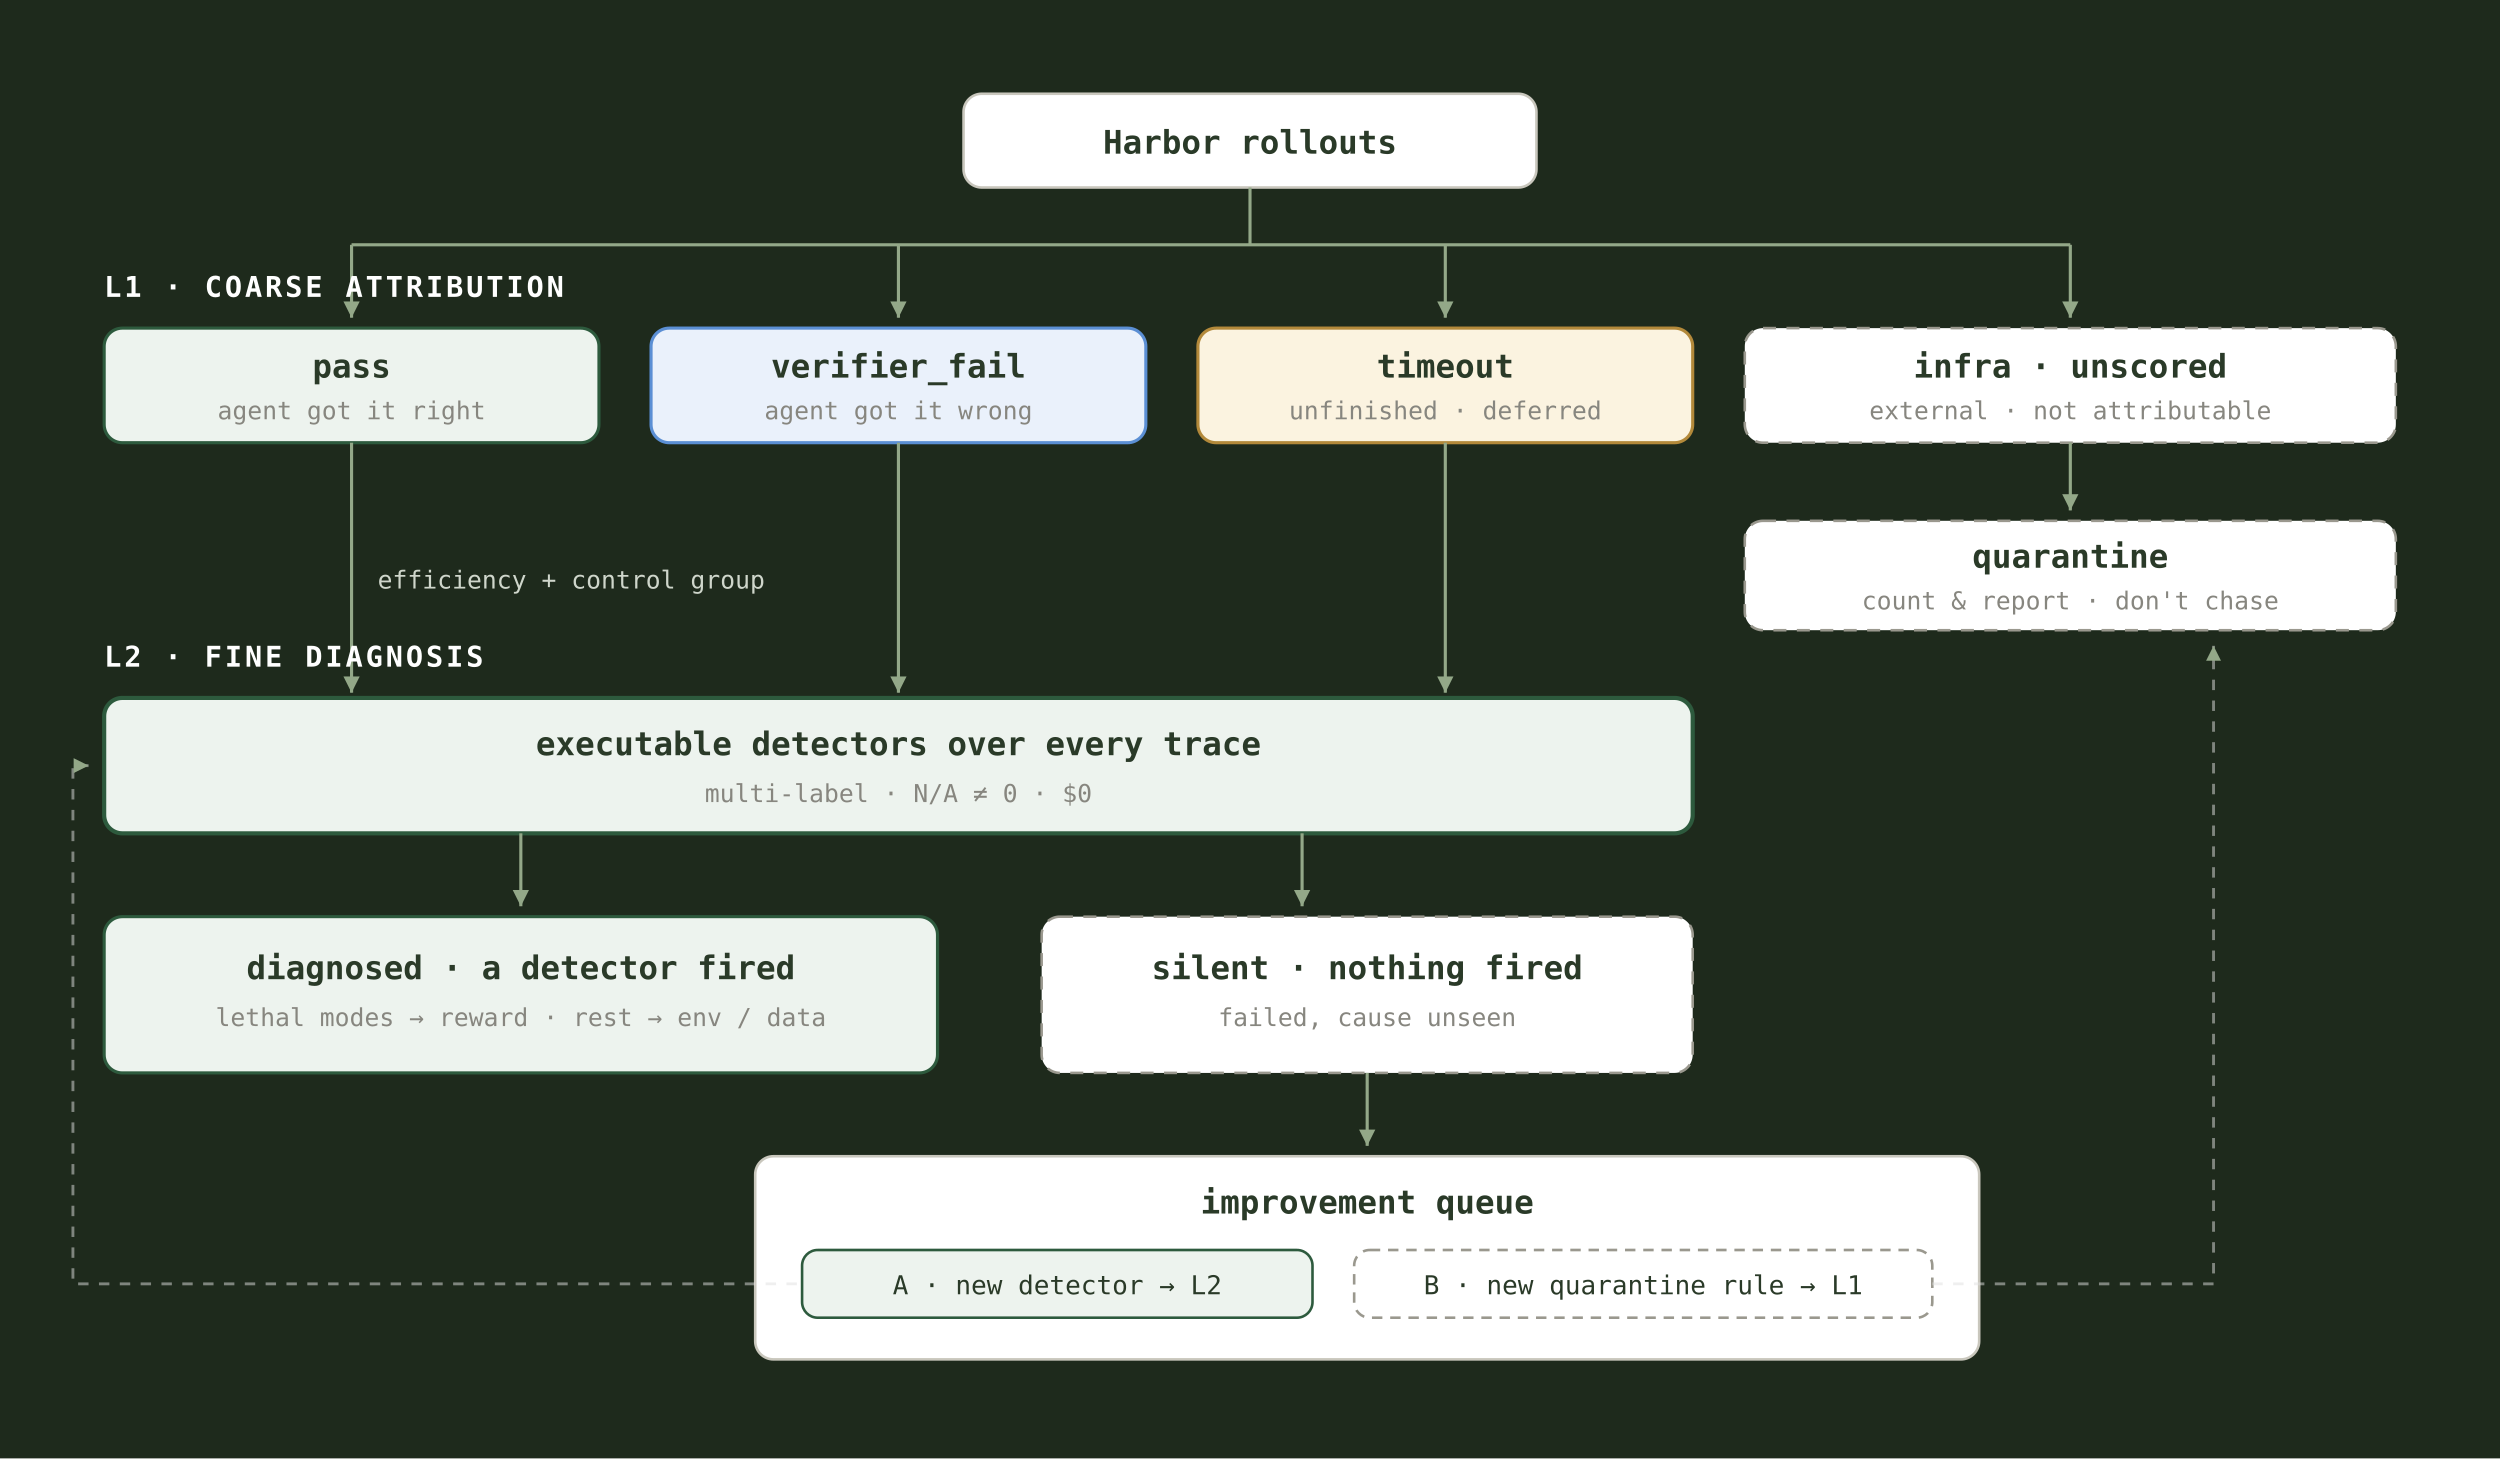
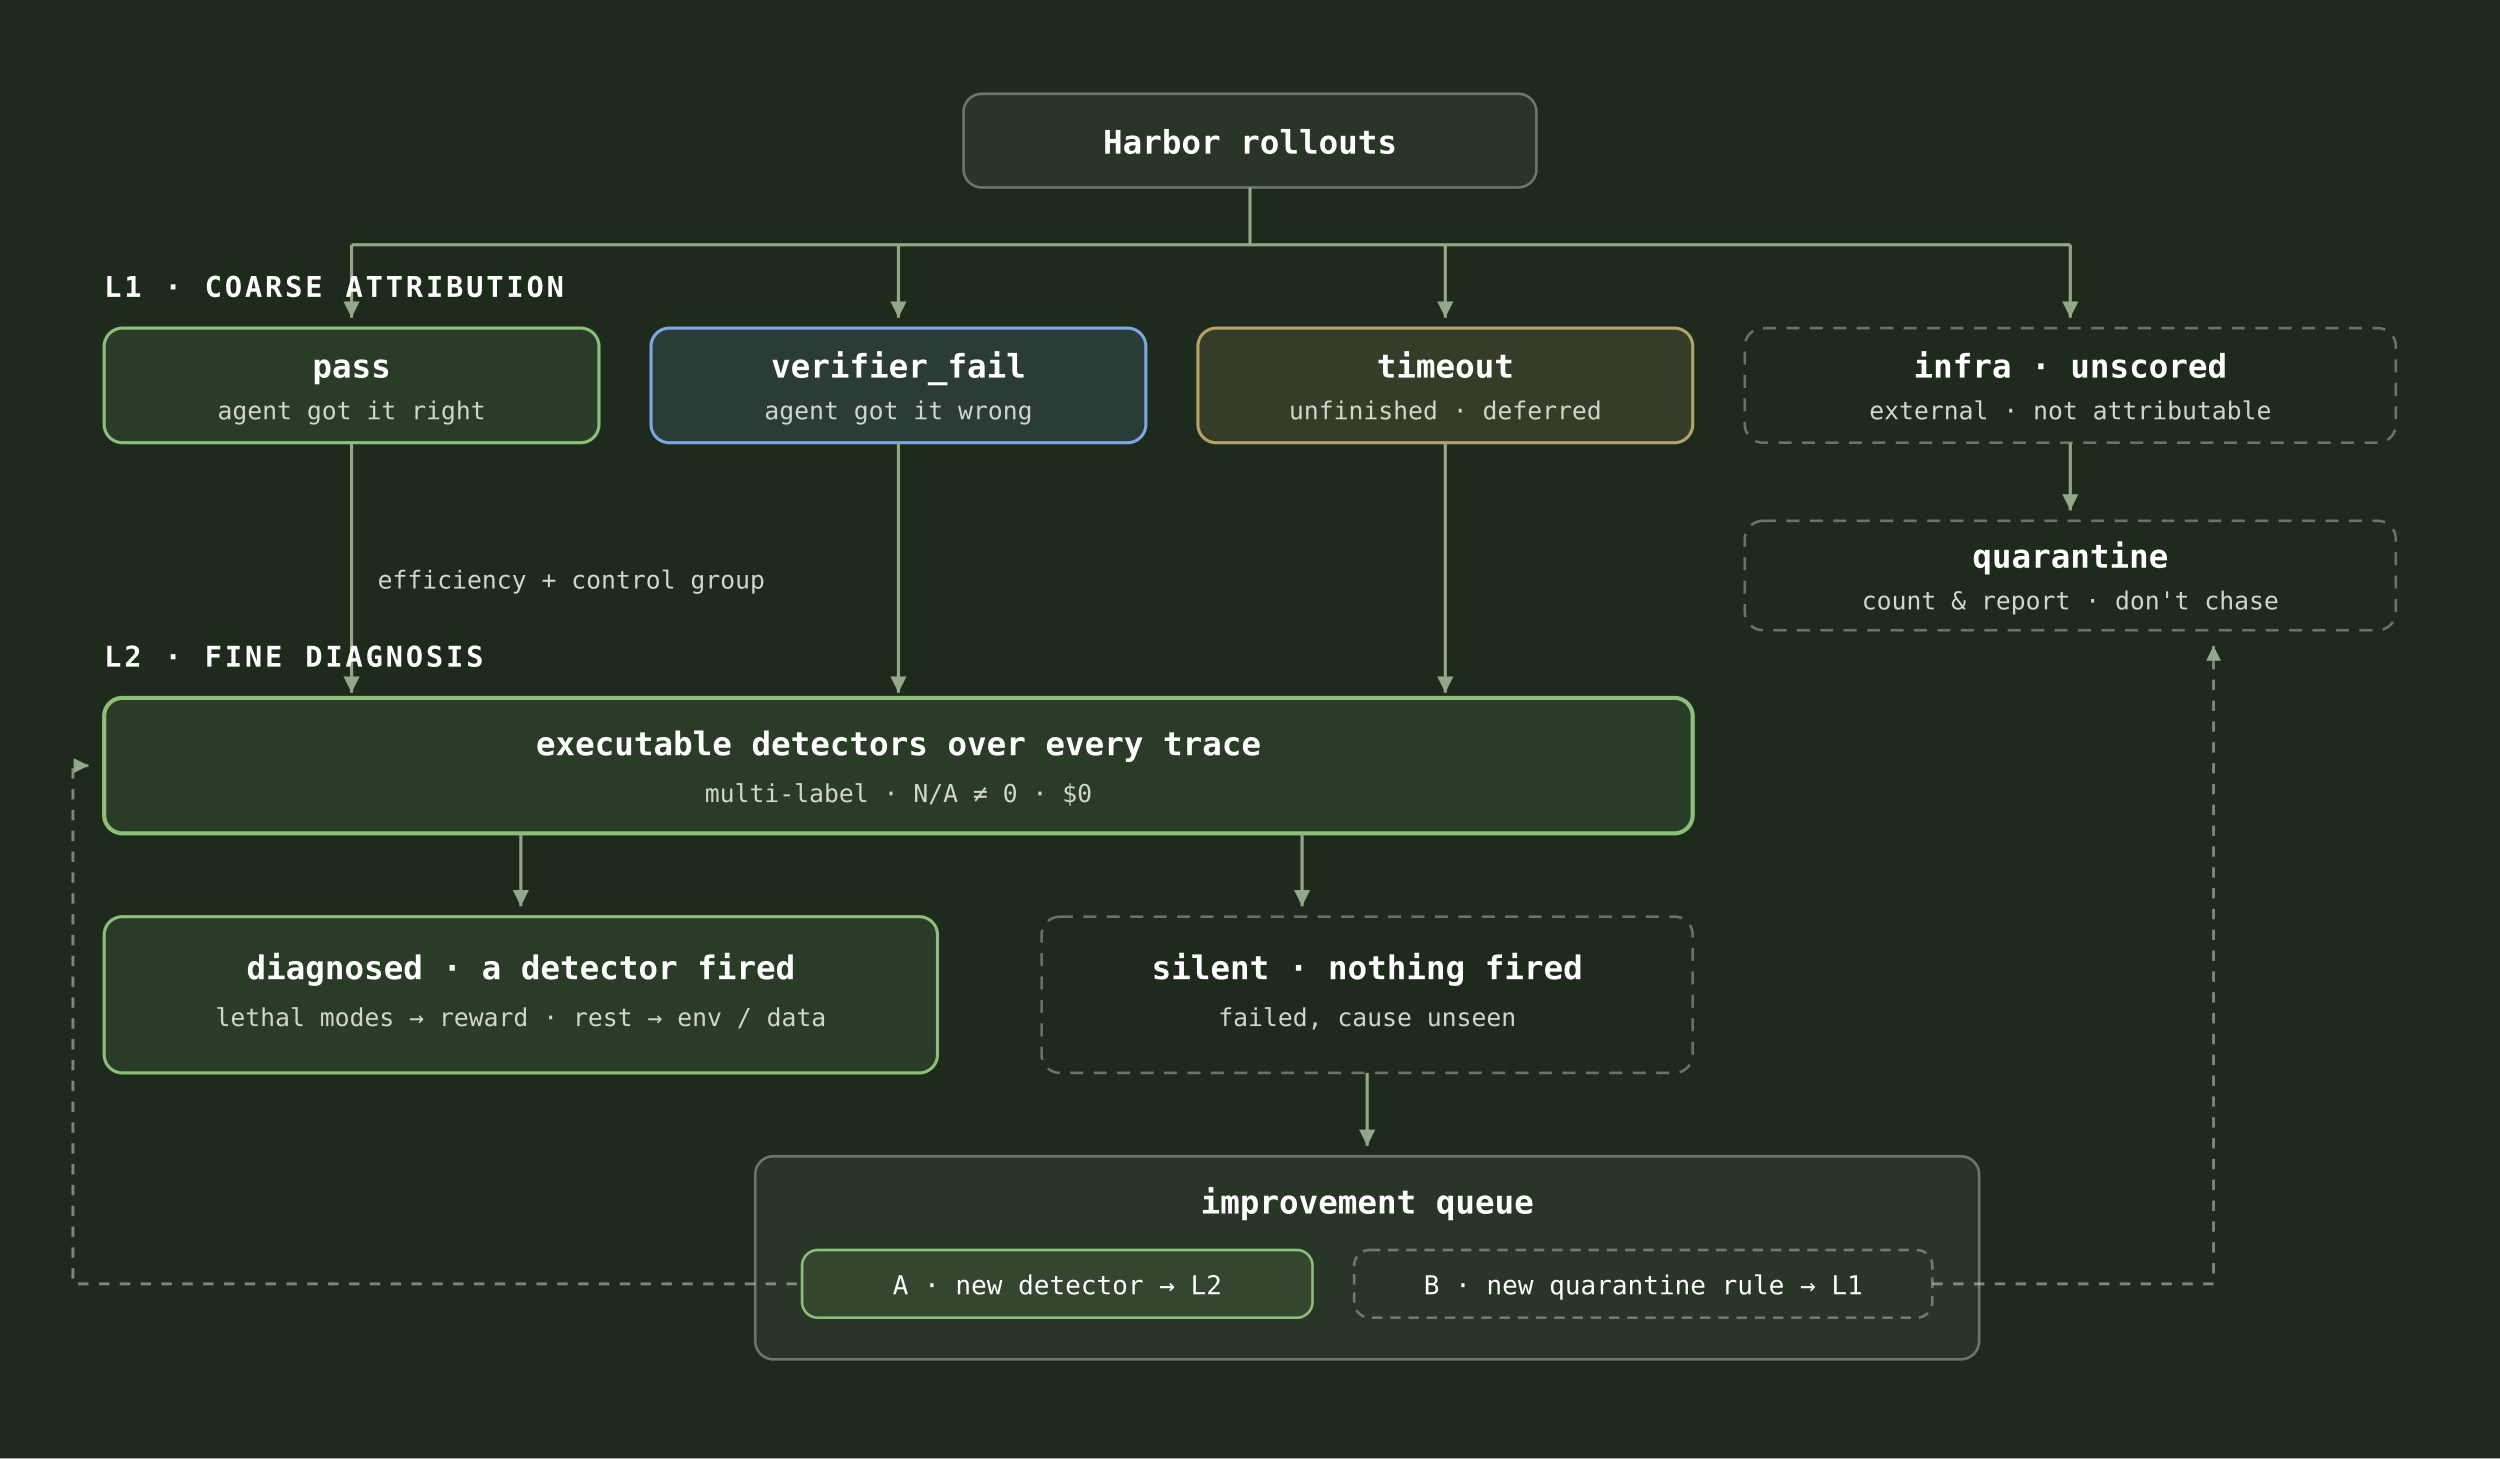
<svg xmlns="http://www.w3.org/2000/svg" viewBox="0 0 960 560" width="100%" role="img" aria-label="Failure taxonomy v2: rollouts, L1 coarse attribution, L2 fine diagnosis, diagnosed vs silent, improvement queue with exits A and B">
  <defs>
-     <marker id="tx10-arr" viewBox="0 0 10 10" refX="8" refY="5" markerWidth="6.5" markerHeight="6.5" orient="auto-start-reverse">
+     <marker id="tx11-arr" viewBox="0 0 10 10" refX="8" refY="5" markerWidth="6.5" markerHeight="6.5" orient="auto-start-reverse">
      <path d="M 0 1 L 8 5 L 0 9 z" fill="#93a888" />
    </marker>
  </defs>
  <style>
    .eyebrow { font: 700 11px "Fragment Mono", ui-monospace, Menlo, monospace; fill: #FFFFFF; letter-spacing: 0.1em; }
-     .t   { font: 600 12.5px "Fragment Mono", ui-monospace, Menlo, monospace; fill: #2a3a28; }
-     .s   { font: 500 9.5px "Fragment Mono", ui-monospace, Menlo, monospace; fill: #87867F; }
-     .chip-t { font: 500 10px "Fragment Mono", ui-monospace, Menlo, monospace; fill: #2a3a28; }
+     .t   { font: 600 12.5px "Fragment Mono", ui-monospace, Menlo, monospace; fill: #FFFFFF; }
+     .s   { font: 500 9.5px "Fragment Mono", ui-monospace, Menlo, monospace; fill: #cfd6cb; }
+     .chip-t { font: 500 10px "Fragment Mono", ui-monospace, Menlo, monospace; fill: #FFFFFF; }
    .edge { stroke: #93a888; stroke-width: 1.2; fill: none; }
    .edge-dash { stroke: rgba(224,224,224,0.5); stroke-width: 1.1; stroke-dasharray: 4 4; fill: none; }
-     .box  { fill: #FFFFFF; stroke: #C9C7BD; stroke-width: 1; }
+     .box  { fill: rgba(224,224,224,0.06); stroke: rgba(224,224,224,0.4); stroke-width: 1; }
  </style>
  <rect x="0" y="0" width="960" height="560" fill="#1e2a1c" />
  <rect class="box" x="370" y="36" width="220" height="36" rx="7" />
  <text class="t" x="480" y="59" text-anchor="middle">Harbor rollouts</text>
  <line class="edge" x1="480" y1="72" x2="480" y2="94" />
  <line class="edge" x1="135" y1="94" x2="795" y2="94" />
-   <line class="edge" x1="135" y1="94" x2="135" y2="122" marker-end="url(#tx10-arr)" />
-   <line class="edge" x1="345" y1="94" x2="345" y2="122" marker-end="url(#tx10-arr)" />
-   <line class="edge" x1="555" y1="94" x2="555" y2="122" marker-end="url(#tx10-arr)" />
-   <line class="edge" x1="795" y1="94" x2="795" y2="122" marker-end="url(#tx10-arr)" />
+   <line class="edge" x1="135" y1="94" x2="135" y2="122" marker-end="url(#tx11-arr)" />
+   <line class="edge" x1="345" y1="94" x2="345" y2="122" marker-end="url(#tx11-arr)" />
+   <line class="edge" x1="555" y1="94" x2="555" y2="122" marker-end="url(#tx11-arr)" />
+   <line class="edge" x1="795" y1="94" x2="795" y2="122" marker-end="url(#tx11-arr)" />
  <text class="eyebrow" x="40" y="114">L1 · COARSE ATTRIBUTION</text>
-   <rect x="40" y="126" width="190" height="44" rx="7" fill="#EDF3EE" stroke="#2D5A3D" stroke-width="1.2" />
+   <rect x="40" y="126" width="190" height="44" rx="7" fill="rgba(140,192,122,0.12)" stroke="#8cc07a" stroke-width="1.2" />
  <text class="t" x="135" y="145" text-anchor="middle">pass</text>
  <text class="s" x="135" y="161" text-anchor="middle">agent got it right</text>
-   <rect x="250" y="126" width="190" height="44" rx="7" fill="#EAF1FB" stroke="#5b8fd4" stroke-width="1.2" />
+   <rect x="250" y="126" width="190" height="44" rx="7" fill="rgba(123,167,227,0.14)" stroke="#7ba7e3" stroke-width="1.2" />
  <text class="t" x="345" y="145" text-anchor="middle">verifier_fail</text>
  <text class="s" x="345" y="161" text-anchor="middle">agent got it wrong</text>
-   <rect x="460" y="126" width="190" height="44" rx="7" fill="#FBF3E0" stroke="#b3893a" stroke-width="1.2" />
+   <rect x="460" y="126" width="190" height="44" rx="7" fill="rgba(179,163,105,0.16)" stroke="#b3a369" stroke-width="1.2" />
  <text class="t" x="555" y="145" text-anchor="middle">timeout</text>
  <text class="s" x="555" y="161" text-anchor="middle">unfinished · deferred</text>
-   <rect x="670" y="126" width="250" height="44" rx="7" fill="#FFFFFF" stroke="#9a988e" stroke-dasharray="5 4" />
+   <rect x="670" y="126" width="250" height="44" rx="7" fill="none" stroke="rgba(224,224,224,0.4)" stroke-dasharray="5 4" />
  <text class="t" x="795" y="145" text-anchor="middle">infra · unscored</text>
  <text class="s" x="795" y="161" text-anchor="middle">external · not attributable</text>
-   <line class="edge" x1="795" y1="170" x2="795" y2="196" marker-end="url(#tx10-arr)" />
-   <rect x="670" y="200" width="250" height="42" rx="7" fill="#FFFFFF" stroke="#9a988e" stroke-dasharray="5 4" />
+   <line class="edge" x1="795" y1="170" x2="795" y2="196" marker-end="url(#tx11-arr)" />
+   <rect x="670" y="200" width="250" height="42" rx="7" fill="none" stroke="rgba(224,224,224,0.4)" stroke-dasharray="5 4" />
  <text class="t" x="795" y="218" text-anchor="middle">quarantine</text>
  <text class="s" x="795" y="234" text-anchor="middle">count &amp; report · don't chase</text>
-   <line class="edge" x1="135" y1="170" x2="135" y2="266" marker-end="url(#tx10-arr)" />
-   <line class="edge" x1="345" y1="170" x2="345" y2="266" marker-end="url(#tx10-arr)" />
-   <line class="edge" x1="555" y1="170" x2="555" y2="266" marker-end="url(#tx10-arr)" />
-   <text class="s" x="145" y="226" style="fill:#cfd6cb">efficiency + control group</text>
+   <line class="edge" x1="135" y1="170" x2="135" y2="266" marker-end="url(#tx11-arr)" />
+   <line class="edge" x1="345" y1="170" x2="345" y2="266" marker-end="url(#tx11-arr)" />
+   <line class="edge" x1="555" y1="170" x2="555" y2="266" marker-end="url(#tx11-arr)" />
+   <text class="s" x="145" y="226">efficiency + control group</text>
  <text class="eyebrow" x="40" y="256">L2 · FINE DIAGNOSIS</text>
-   <rect x="40" y="268" width="610" height="52" rx="7" fill="#EDF3EE" stroke="#2D5A3D" stroke-width="1.6" />
+   <rect x="40" y="268" width="610" height="52" rx="7" fill="rgba(140,192,122,0.12)" stroke="#8cc07a" stroke-width="1.6" />
  <text class="t" x="345" y="290" text-anchor="middle">executable detectors over every trace</text>
  <text class="s" x="345" y="308" text-anchor="middle">multi-label · N/A ≠ 0 · $0</text>
-   <line class="edge" x1="200" y1="320" x2="200" y2="348" marker-end="url(#tx10-arr)" />
-   <line class="edge" x1="500" y1="320" x2="500" y2="348" marker-end="url(#tx10-arr)" />
-   <rect x="40" y="352" width="320" height="60" rx="7" fill="#EDF3EE" stroke="#2D5A3D" stroke-width="1.2" />
+   <line class="edge" x1="200" y1="320" x2="200" y2="348" marker-end="url(#tx11-arr)" />
+   <line class="edge" x1="500" y1="320" x2="500" y2="348" marker-end="url(#tx11-arr)" />
+   <rect x="40" y="352" width="320" height="60" rx="7" fill="rgba(140,192,122,0.12)" stroke="#8cc07a" stroke-width="1.2" />
  <text class="t" x="200" y="376" text-anchor="middle">diagnosed · a detector fired</text>
  <text class="s" x="200" y="394" text-anchor="middle">lethal modes → reward · rest → env / data</text>
-   <rect x="400" y="352" width="250" height="60" rx="7" fill="#FFFFFF" stroke="#9a988e" stroke-dasharray="5 4" />
+   <rect x="400" y="352" width="250" height="60" rx="7" fill="none" stroke="rgba(224,224,224,0.4)" stroke-dasharray="5 4" />
  <text class="t" x="525" y="376" text-anchor="middle">silent · nothing fired</text>
  <text class="s" x="525" y="394" text-anchor="middle">failed, cause unseen</text>
-   <line class="edge" x1="525" y1="412" x2="525" y2="440" marker-end="url(#tx10-arr)" />
+   <line class="edge" x1="525" y1="412" x2="525" y2="440" marker-end="url(#tx11-arr)" />
  <rect class="box" x="290" y="444" width="470" height="78" rx="7" />
  <text class="t" x="525" y="466" text-anchor="middle">improvement queue</text>
-   <rect x="308" y="480" width="196" height="26" rx="6" fill="#EDF3EE" stroke="#2D5A3D" />
+   <rect x="308" y="480" width="196" height="26" rx="6" fill="rgba(140,192,122,0.12)" stroke="#8cc07a" />
  <text class="chip-t" x="406" y="497" text-anchor="middle">A · new detector → L2</text>
-   <rect x="520" y="480" width="222" height="26" rx="6" fill="#FFFFFF" stroke="#9a988e" stroke-dasharray="4 3" />
+   <rect x="520" y="480" width="222" height="26" rx="6" fill="none" stroke="rgba(224,224,224,0.4)" stroke-dasharray="4 3" />
  <text class="chip-t" x="631" y="497" text-anchor="middle">B · new quarantine rule → L1</text>
-   <path class="edge-dash" d="M 306 493 L 28 493 L 28 294 L 34 294" marker-end="url(#tx10-arr)" />
-   <path class="edge-dash" d="M 742 493 L 850 493 L 850 248" marker-end="url(#tx10-arr)" />
+   <path class="edge-dash" d="M 306 493 L 28 493 L 28 294 L 34 294" marker-end="url(#tx11-arr)" />
+   <path class="edge-dash" d="M 742 493 L 850 493 L 850 248" marker-end="url(#tx11-arr)" />
</svg>
